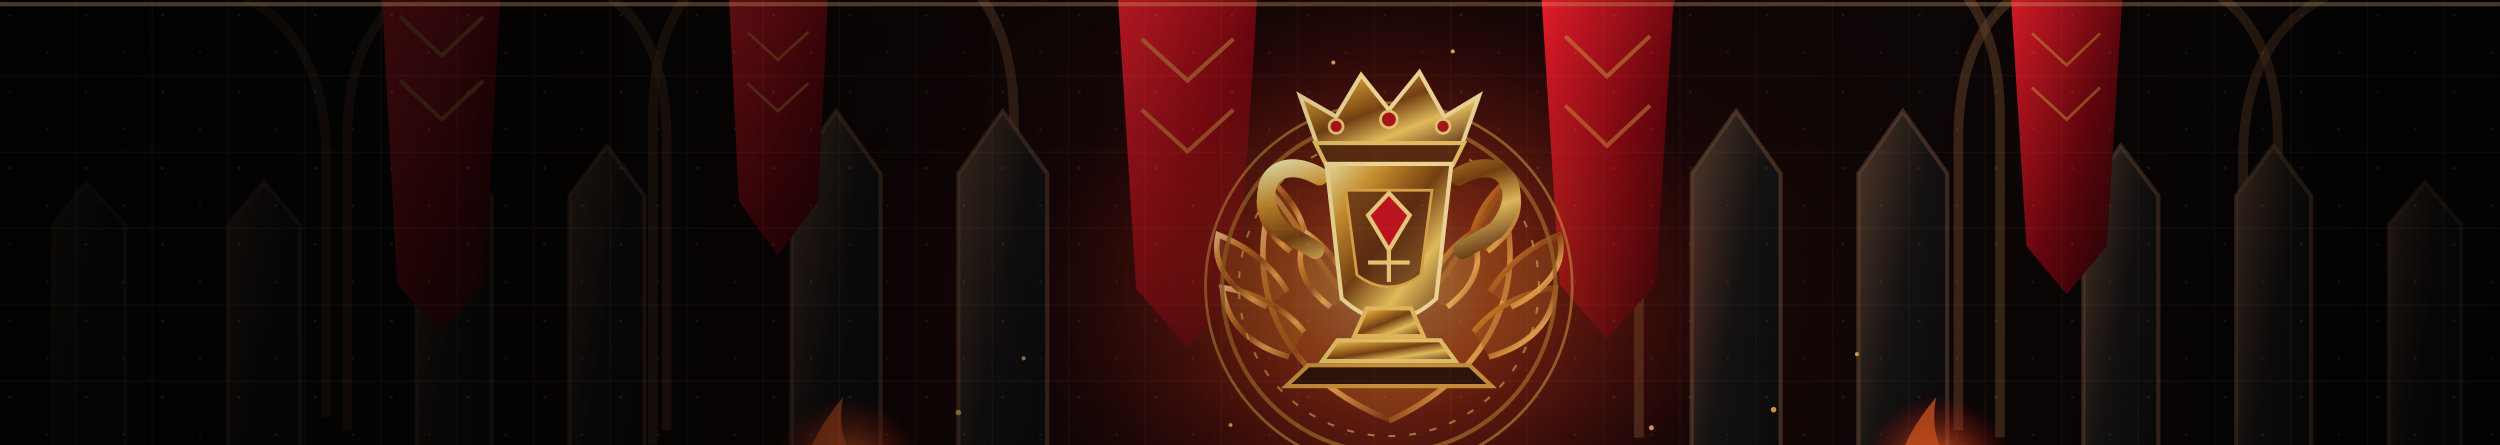
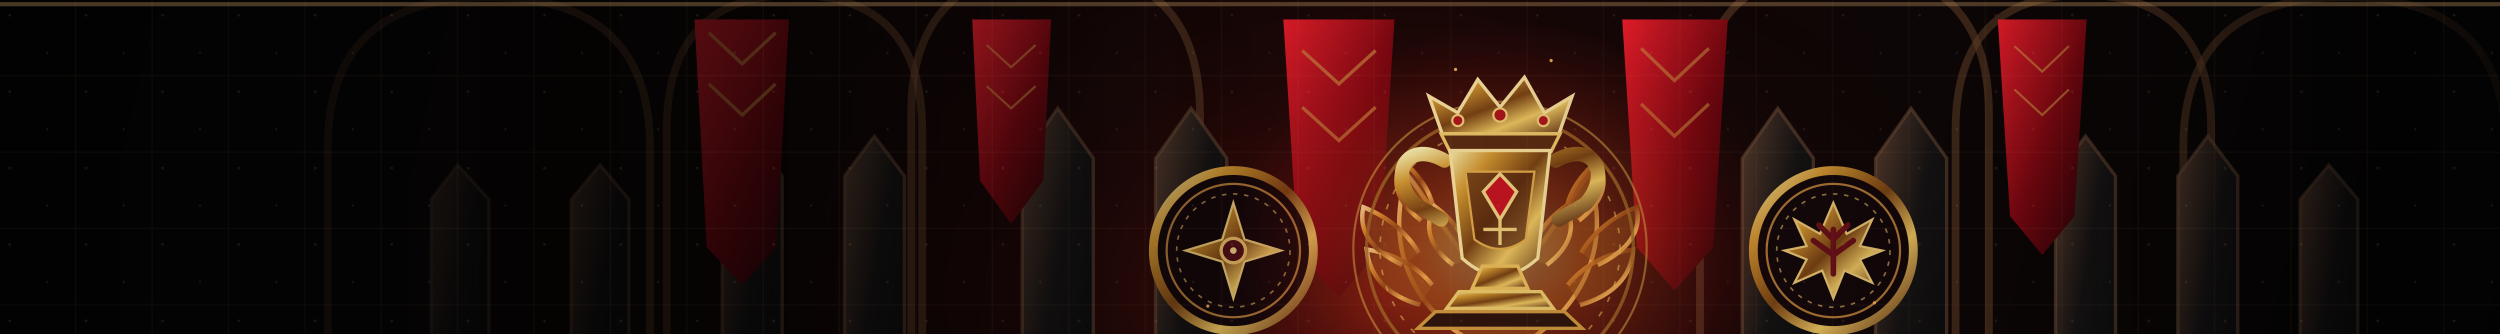
- <svg xmlns="http://www.w3.org/2000/svg" viewBox="0 0 1800 320" fill="none">
+ <svg xmlns="http://www.w3.org/2000/svg" viewBox="0 0 1800 240" fill="none">
  <defs>
    <linearGradient id="wall" x1="0" y1="0" x2="1800" y2="420" gradientUnits="userSpaceOnUse">
      <stop stop-color="#030303" />
      <stop offset=".48" stop-color="#180707" />
      <stop offset=".72" stop-color="#100707" />
      <stop offset="1" stop-color="#020203" />
    </linearGradient>
    <linearGradient id="stone" x1="0" y1="0" x2="1" y2="1">
      <stop stop-color="#5d4030" />
      <stop offset=".45" stop-color="#171414" />
      <stop offset="1" stop-color="#090909" />
    </linearGradient>
    <linearGradient id="gold" x1="0" y1="0" x2="1" y2="1">
      <stop stop-color="#fff2b0" />
      <stop offset=".22" stop-color="#d99b32" />
      <stop offset=".48" stop-color="#7e4514" />
      <stop offset=".7" stop-color="#f5cb63" />
      <stop offset="1" stop-color="#5d2d10" />
    </linearGradient>
    <linearGradient id="red" x1="0" y1="0" x2="1" y2="1">
      <stop stop-color="#fb202e" />
      <stop offset=".55" stop-color="#7c0710" />
      <stop offset="1" stop-color="#240307" />
    </linearGradient>
    <radialGradient id="glow" cx="0" cy="0" r="1" gradientTransform="matrix(0 320 -510 0 1000 210)" gradientUnits="userSpaceOnUse">
      <stop stop-color="#a51b12" stop-opacity=".56" />
      <stop offset=".55" stop-color="#3a0b08" stop-opacity=".2" />
      <stop offset="1" stop-color="#000" stop-opacity="0" />
    </radialGradient>
    <radialGradient id="fire">
      <stop stop-color="#ffe8a0" />
      <stop offset=".3" stop-color="#fa6924" />
      <stop offset="1" stop-color="#d20b17" stop-opacity="0" />
    </radialGradient>
    <linearGradient id="shade" x1="0" y1="0" x2="1800" y2="0" gradientUnits="userSpaceOnUse">
      <stop stop-color="#020202" stop-opacity=".92" />
      <stop offset=".27" stop-color="#020202" stop-opacity=".68" />
      <stop offset=".55" stop-color="#020202" stop-opacity=".08" />
      <stop offset=".82" stop-color="#020202" stop-opacity=".18" />
      <stop offset="1" stop-color="#020202" stop-opacity=".84" />
    </linearGradient>
    <pattern id="grain" width="55" height="55" patternUnits="userSpaceOnUse">
      <path d="M0 54.5H55M54.5 0V55" stroke="#d8aa7d" stroke-opacity=".045" />
      <circle cx="7" cy="11" r="1" fill="#e9bd82" fill-opacity=".1" />
      <circle cx="34" cy="38" r=".8" fill="#fff" fill-opacity=".08" />
    </pattern>
  </defs>
  <rect width="1800" height="420" fill="url(#wall)" />
  <rect width="1800" height="420" fill="url(#glow)" />
-   <g stroke="#70472d" stroke-opacity=".55" stroke-width="7">
-     <path d="M-55 300V115Q-55 -20 90 -20Q235 -20 235 115V300" />
-     <path d="M250 310V100Q250 -22 365 -22Q480 -22 480 100V310" />
-     <path d="M470 320V86Q470 -45 600 -45Q730 -45 730 86V320" />
-     <path d="M1180 315V85Q1180 -45 1310 -45Q1440 -45 1440 85V315" />
-     <path d="M1410 310V100Q1410 -22 1525 -22Q1640 -22 1640 100V310" />
-     <path d="M1615 300V115Q1615 -20 1760 -20Q1905 -20 1905 115V300" />
-   </g>
-   <g fill="url(#stone)" stroke="#77523a" stroke-opacity=".55" stroke-width="3">
-     <path d="M38 420V162L62 131L90 162V420Z" />
-     <path d="M164 420V162L190 131L216 162V420Z" />
-     <path d="M300 420V141L327 105L354 141V420Z" />
-     <path d="M410 420V141L437 105L464 141V420Z" />
-     <path d="M570 420V125L602 80L634 125V420Z" />
-     <path d="M690 420V125L722 80L754 125V420Z" />
-     <path d="M1218 420V125L1250 80L1282 125V420Z" />
-     <path d="M1338 420V125L1370 80L1402 125V420Z" />
-     <path d="M1500 420V141L1527 105L1554 141V420Z" />
-     <path d="M1610 420V141L1637 105L1664 141V420Z" />
-     <path d="M1720 420V162L1746 131L1772 162V420Z" />
-   </g>
-   <g>
-     <path d="M275 0H360L349 205L318 239L286 205Z" fill="url(#red)" />
-     <path d="M288 12L318 40L348 12M288 58L318 86L348 58" stroke="#e8b64e" stroke-opacity=".58" stroke-width="3" />
-     <path d="M525 0H596L589 145L560 184L532 145Z" fill="url(#red)" />
-     <path d="M538 23L560 43L582 23M538 60L560 80L582 60" stroke="#e8b64e" stroke-opacity=".5" stroke-width="2" />
-     <path d="M805 0H905L892 208L855 250L818 208Z" fill="url(#red)" />
-     <path d="M822 28L855 58L888 28M822 79L855 109L888 79" stroke="#d79d46" stroke-opacity=".6" stroke-width="3" />
-     <path d="M1110 0H1205L1192 205L1157 244L1123 205Z" fill="url(#red)" />
-     <path d="M1127 26L1157 55L1188 26M1127 76L1157 105L1188 76" stroke="#d79d46" stroke-opacity=".55" stroke-width="3" />
-     <path d="M1448 0H1528L1517 177L1488 212L1459 177Z" fill="url(#red)" />
-     <path d="M1463 24L1488 47L1512 24M1463 63L1488 86L1512 63" stroke="#e8b64e" stroke-opacity=".5" stroke-width="2" />
-   </g>
-   <path d="M690 420L755 324H1260L1325 420Z" fill="#0a0808" stroke="#7b4a24" stroke-opacity=".6" stroke-width="3" />
-   <path d="M780 352H1234L1265 386H749Z" fill="#17100d" stroke="#ad6a2c" stroke-opacity=".58" stroke-width="3" />
-   <path d="M745 388H1268L1300 420H713Z" fill="url(#stone)" stroke="#a16a36" stroke-opacity=".5" stroke-width="3" />
-   <path d="M830 322H1180L1210 346H800Z" fill="#24140f" stroke="#c5893d" stroke-opacity=".72" stroke-width="3" />
-   <g stroke="url(#gold)" stroke-width="4" fill="#8f5b20" fill-opacity=".45">
-     <path d="M1000 302C927 273 894 214 916 139C946 177 960 214 1000 239" />
-     <path d="M1000 303C1066 273 1104 214 1080 139C1051 178 1037 214 1000 239" />
-     <path d="M928 257Q884 244 880 207Q918 213 939 239" />
-     <path d="M912 221Q870 201 877 169Q910 182 927 210" />
-     <path d="M929 181Q896 156 912 127Q938 149 941 175" />
-     <path d="M958 221Q926 197 941 168Q970 189 971 216" />
-     <path d="M1072 257Q1117 244 1120 207Q1082 213 1061 239" />
-     <path d="M1088 221Q1130 201 1123 169Q1090 182 1073 210" />
-     <path d="M1071 181Q1104 156 1088 127Q1062 149 1059 175" />
-     <path d="M1042 221Q1074 197 1059 168Q1030 189 1029 216" />
-   </g>
-   <ellipse cx="1000" cy="206" rx="245" ry="205" fill="url(#fire)" opacity=".34" />
-   <circle cx="1000" cy="206" r="132" stroke="#e0a747" stroke-opacity=".55" stroke-width="2" />
-   <circle cx="1000" cy="206" r="120" stroke="#a96b27" stroke-opacity=".8" stroke-width="3" />
-   <circle cx="1000" cy="206" r="108" stroke="#f2c15b" stroke-opacity=".6" stroke-width="1.5" stroke-dasharray="5 10" />
-   <path d="M948 103L936 69L962 84L980 54L1000 79L1022 52L1040 84L1065 69L1053 103Z" fill="url(#gold)" stroke="#ffe4a1" stroke-width="3" />
-   <path d="M947 103H1054L1046 119H955Z" fill="#5e2e12" stroke="#f4cb69" stroke-width="3" />
-   <g fill="#b5161d" stroke="#f6d078" stroke-width="2">
-     <circle cx="962" cy="91" r="5" />
-     <circle cx="1000" cy="86" r="6" />
-     <circle cx="1039" cy="91" r="5" />
-   </g>
-   <path d="M950 127C916 108 899 139 923 166L947 180M1050 127C1084 108 1101 139 1077 166L1053 180" stroke="url(#gold)" stroke-width="13" stroke-linecap="round" />
-   <path d="M955 118H1045L1034 215Q1000 246 966 215Z" fill="url(#gold)" stroke="#ffe6a0" stroke-width="3" />
-   <path d="M969 137H1031L1023 198Q1000 215 977 198Z" fill="#5b2710" fill-opacity=".72" stroke="#e8ae4c" stroke-width="2" />
-   <path d="M985 155L1000 139L1015 155L1000 180Z" fill="#cc1622" stroke="#f8d785" stroke-width="3" />
-   <path d="M1000 180V203M985 189H1015" stroke="#f5d37b" stroke-width="3" />
-   <path d="M984 222H1016L1025 242H975Z" fill="url(#gold)" stroke="#f4c35e" stroke-width="3" />
-   <path d="M963 245H1037L1048 260H952Z" fill="url(#gold)" stroke="#f4cf70" stroke-width="3" />
-   <path d="M942 263H1058L1074 278H926Z" fill="#31160d" stroke="#d69b40" stroke-width="3" />
-   <g>
-     <ellipse cx="610" cy="340" rx="54" ry="55" fill="url(#fire)" opacity=".75" />
-     <path d="M590 376Q560 343 607 286Q600 326 629 339Q652 363 628 390Z" fill="#e75d1f" opacity=".8" />
-     <ellipse cx="1395" cy="340" rx="54" ry="55" fill="url(#fire)" opacity=".7" />
-     <path d="M1377 376Q1347 343 1394 286Q1387 326 1416 339Q1439 363 1415 390Z" fill="#e75d1f" opacity=".8" />
-   </g>
-   <g fill="#ffbd61" opacity=".9">
-     <circle cx="690" cy="297" r="2" />
-     <circle cx="737" cy="258" r="1.5" />
-     <circle cx="782" cy="332" r="2" />
-     <circle cx="1277" cy="295" r="2" />
-     <circle cx="1337" cy="255" r="1.5" />
-     <circle cx="1189" cy="308" r="1.8" />
-     <circle cx="960" cy="45" r="1.5" />
-     <circle cx="1046" cy="37" r="1.5" />
-     <circle cx="886" cy="306" r="1.4" />
+   <g transform="translate(280 14) scale(0.8)">
+     <g stroke="#70472d" stroke-opacity=".55" stroke-width="7">
+       <path d="M-55 300V115Q-55 -20 90 -20Q235 -20 235 115V300" />
+       <path d="M250 310V100Q250 -22 365 -22Q480 -22 480 100V310" />
+       <path d="M470 320V86Q470 -45 600 -45Q730 -45 730 86V320" />
+       <path d="M1180 315V85Q1180 -45 1310 -45Q1440 -45 1440 85V315" />
+       <path d="M1410 310V100Q1410 -22 1525 -22Q1640 -22 1640 100V310" />
+       <path d="M1615 300V115Q1615 -20 1760 -20Q1905 -20 1905 115V300" />
+     </g>
+     <g fill="url(#stone)" stroke="#77523a" stroke-opacity=".55" stroke-width="3">
+       <path d="M38 420V162L62 131L90 162V420Z" />
+       <path d="M164 420V162L190 131L216 162V420Z" />
+       <path d="M300 420V141L327 105L354 141V420Z" />
+       <path d="M410 420V141L437 105L464 141V420Z" />
+       <path d="M570 420V125L602 80L634 125V420Z" />
+       <path d="M690 420V125L722 80L754 125V420Z" />
+       <path d="M1218 420V125L1250 80L1282 125V420Z" />
+       <path d="M1338 420V125L1370 80L1402 125V420Z" />
+       <path d="M1500 420V141L1527 105L1554 141V420Z" />
+       <path d="M1610 420V141L1637 105L1664 141V420Z" />
+       <path d="M1720 420V162L1746 131L1772 162V420Z" />
+     </g>
+     <g>
+       <path d="M275 0H360L349 205L318 239L286 205Z" fill="url(#red)" />
+       <path d="M288 12L318 40L348 12M288 58L318 86L348 58" stroke="#e8b64e" stroke-opacity=".58" stroke-width="3" />
+       <path d="M525 0H596L589 145L560 184L532 145Z" fill="url(#red)" />
+       <path d="M538 23L560 43L582 23M538 60L560 80L582 60" stroke="#e8b64e" stroke-opacity=".5" stroke-width="2" />
+       <path d="M805 0H905L892 208L855 250L818 208Z" fill="url(#red)" />
+       <path d="M822 28L855 58L888 28M822 79L855 109L888 79" stroke="#d79d46" stroke-opacity=".6" stroke-width="3" />
+       <path d="M1110 0H1205L1192 205L1157 244L1123 205Z" fill="url(#red)" />
+       <path d="M1127 26L1157 55L1188 26M1127 76L1157 105L1188 76" stroke="#d79d46" stroke-opacity=".55" stroke-width="3" />
+       <path d="M1448 0H1528L1517 177L1488 212L1459 177Z" fill="url(#red)" />
+       <path d="M1463 24L1488 47L1512 24M1463 63L1488 86L1512 63" stroke="#e8b64e" stroke-opacity=".5" stroke-width="2" />
+     </g>
+     <path d="M690 420L755 324H1260L1325 420Z" fill="#0a0808" stroke="#7b4a24" stroke-opacity=".6" stroke-width="3" />
+     <path d="M780 352H1234L1265 386H749Z" fill="#17100d" stroke="#ad6a2c" stroke-opacity=".58" stroke-width="3" />
+     <path d="M745 388H1268L1300 420H713Z" fill="url(#stone)" stroke="#a16a36" stroke-opacity=".5" stroke-width="3" />
+     <path d="M830 322H1180L1210 346H800Z" fill="#24140f" stroke="#c5893d" stroke-opacity=".72" stroke-width="3" />
+     <g stroke="url(#gold)" stroke-width="4" fill="#8f5b20" fill-opacity=".45">
+       <path d="M1000 302C927 273 894 214 916 139C946 177 960 214 1000 239" />
+       <path d="M1000 303C1066 273 1104 214 1080 139C1051 178 1037 214 1000 239" />
+       <path d="M928 257Q884 244 880 207Q918 213 939 239" />
+       <path d="M912 221Q870 201 877 169Q910 182 927 210" />
+       <path d="M929 181Q896 156 912 127Q938 149 941 175" />
+       <path d="M958 221Q926 197 941 168Q970 189 971 216" />
+       <path d="M1072 257Q1117 244 1120 207Q1082 213 1061 239" />
+       <path d="M1088 221Q1130 201 1123 169Q1090 182 1073 210" />
+       <path d="M1071 181Q1104 156 1088 127Q1062 149 1059 175" />
+       <path d="M1042 221Q1074 197 1059 168Q1030 189 1029 216" />
+     </g>
+     <g transform="translate(760 208)">
+       <circle r="72" fill="#15080a" stroke="url(#gold)" stroke-width="8" />
+       <circle r="60" stroke="#b67c39" stroke-width="2" />
+       <circle r="51" stroke="#f1c06a" stroke-opacity=".65" stroke-dasharray="4 6" stroke-width="1.5" />
+       <path d="M0-43 10-10 43 0 10 10 0 43-10 10-43 0-10-10Z" fill="url(#gold)" stroke="#f4ce78" stroke-width="2" />
+       <circle r="11" fill="#541016" stroke="#f2c46a" stroke-width="3" />
+       <circle r="3" fill="#f7d78a" />
+     </g>
+     <g transform="translate(1300 208)">
+       <circle r="72" fill="#15080a" stroke="url(#gold)" stroke-width="8" />
+       <circle r="60" stroke="#b67c39" stroke-width="2" />
+       <circle r="51" stroke="#f1c06a" stroke-opacity=".65" stroke-dasharray="4 6" stroke-width="1.5" />
+       <path d="M0-43 12-15 35-28 24-4 44 0 24 8 35 29 10 18 0 43-10 18-35 29-24 8-44 0-24-4-35-28-12-15Z" fill="url(#gold)" stroke="#f4ce78" stroke-width="2" />
+       <path d="M0-19V21M-18-9 0 4 18-9M-13-23 0-10 13-23" stroke="#6e1118" stroke-width="5" stroke-linecap="round" stroke-linejoin="round" />
+     </g>
+     <ellipse cx="1000" cy="206" rx="245" ry="205" fill="url(#fire)" opacity=".34" />
+     <circle cx="1000" cy="206" r="132" stroke="#e0a747" stroke-opacity=".55" stroke-width="2" />
+     <circle cx="1000" cy="206" r="120" stroke="#a96b27" stroke-opacity=".8" stroke-width="3" />
+     <circle cx="1000" cy="206" r="108" stroke="#f2c15b" stroke-opacity=".6" stroke-width="1.5" stroke-dasharray="5 10" />
+     <path d="M948 103L936 69L962 84L980 54L1000 79L1022 52L1040 84L1065 69L1053 103Z" fill="url(#gold)" stroke="#ffe4a1" stroke-width="3" />
+     <path d="M947 103H1054L1046 119H955Z" fill="#5e2e12" stroke="#f4cb69" stroke-width="3" />
+     <g fill="#b5161d" stroke="#f6d078" stroke-width="2">
+       <circle cx="962" cy="91" r="5" />
+       <circle cx="1000" cy="86" r="6" />
+       <circle cx="1039" cy="91" r="5" />
+     </g>
+     <path d="M950 127C916 108 899 139 923 166L947 180M1050 127C1084 108 1101 139 1077 166L1053 180" stroke="url(#gold)" stroke-width="13" stroke-linecap="round" />
+     <path d="M955 118H1045L1034 215Q1000 246 966 215Z" fill="url(#gold)" stroke="#ffe6a0" stroke-width="3" />
+     <path d="M969 137H1031L1023 198Q1000 215 977 198Z" fill="#5b2710" fill-opacity=".72" stroke="#e8ae4c" stroke-width="2" />
+     <path d="M985 155L1000 139L1015 155L1000 180Z" fill="#cc1622" stroke="#f8d785" stroke-width="3" />
+     <path d="M1000 180V203M985 189H1015" stroke="#f5d37b" stroke-width="3" />
+     <path d="M984 222H1016L1025 242H975Z" fill="url(#gold)" stroke="#f4c35e" stroke-width="3" />
+     <path d="M963 245H1037L1048 260H952Z" fill="url(#gold)" stroke="#f4cf70" stroke-width="3" />
+     <path d="M942 263H1058L1074 278H926Z" fill="#31160d" stroke="#d69b40" stroke-width="3" />
+     <g>
+       <ellipse cx="610" cy="340" rx="54" ry="55" fill="url(#fire)" opacity=".75" />
+       <path d="M590 376Q560 343 607 286Q600 326 629 339Q652 363 628 390Z" fill="#e75d1f" opacity=".8" />
+       <ellipse cx="1395" cy="340" rx="54" ry="55" fill="url(#fire)" opacity=".7" />
+       <path d="M1377 376Q1347 343 1394 286Q1387 326 1416 339Q1439 363 1415 390Z" fill="#e75d1f" opacity=".8" />
+     </g>
+     <g fill="#ffbd61" opacity=".9">
+       <circle cx="690" cy="297" r="2" />
+       <circle cx="737" cy="258" r="1.5" />
+       <circle cx="782" cy="332" r="2" />
+       <circle cx="1277" cy="295" r="2" />
+       <circle cx="1337" cy="255" r="1.5" />
+       <circle cx="1189" cy="308" r="1.8" />
+       <circle cx="960" cy="45" r="1.5" />
+       <circle cx="1046" cy="37" r="1.5" />
+       <circle cx="886" cy="306" r="1.4" />
+     </g>
  </g>
  <rect width="1800" height="420" fill="url(#shade)" />
  <rect width="1800" height="420" fill="url(#grain)" />
  <path d="M0 3H1800" stroke="#c89b66" stroke-opacity=".35" stroke-width="3" />
</svg>
